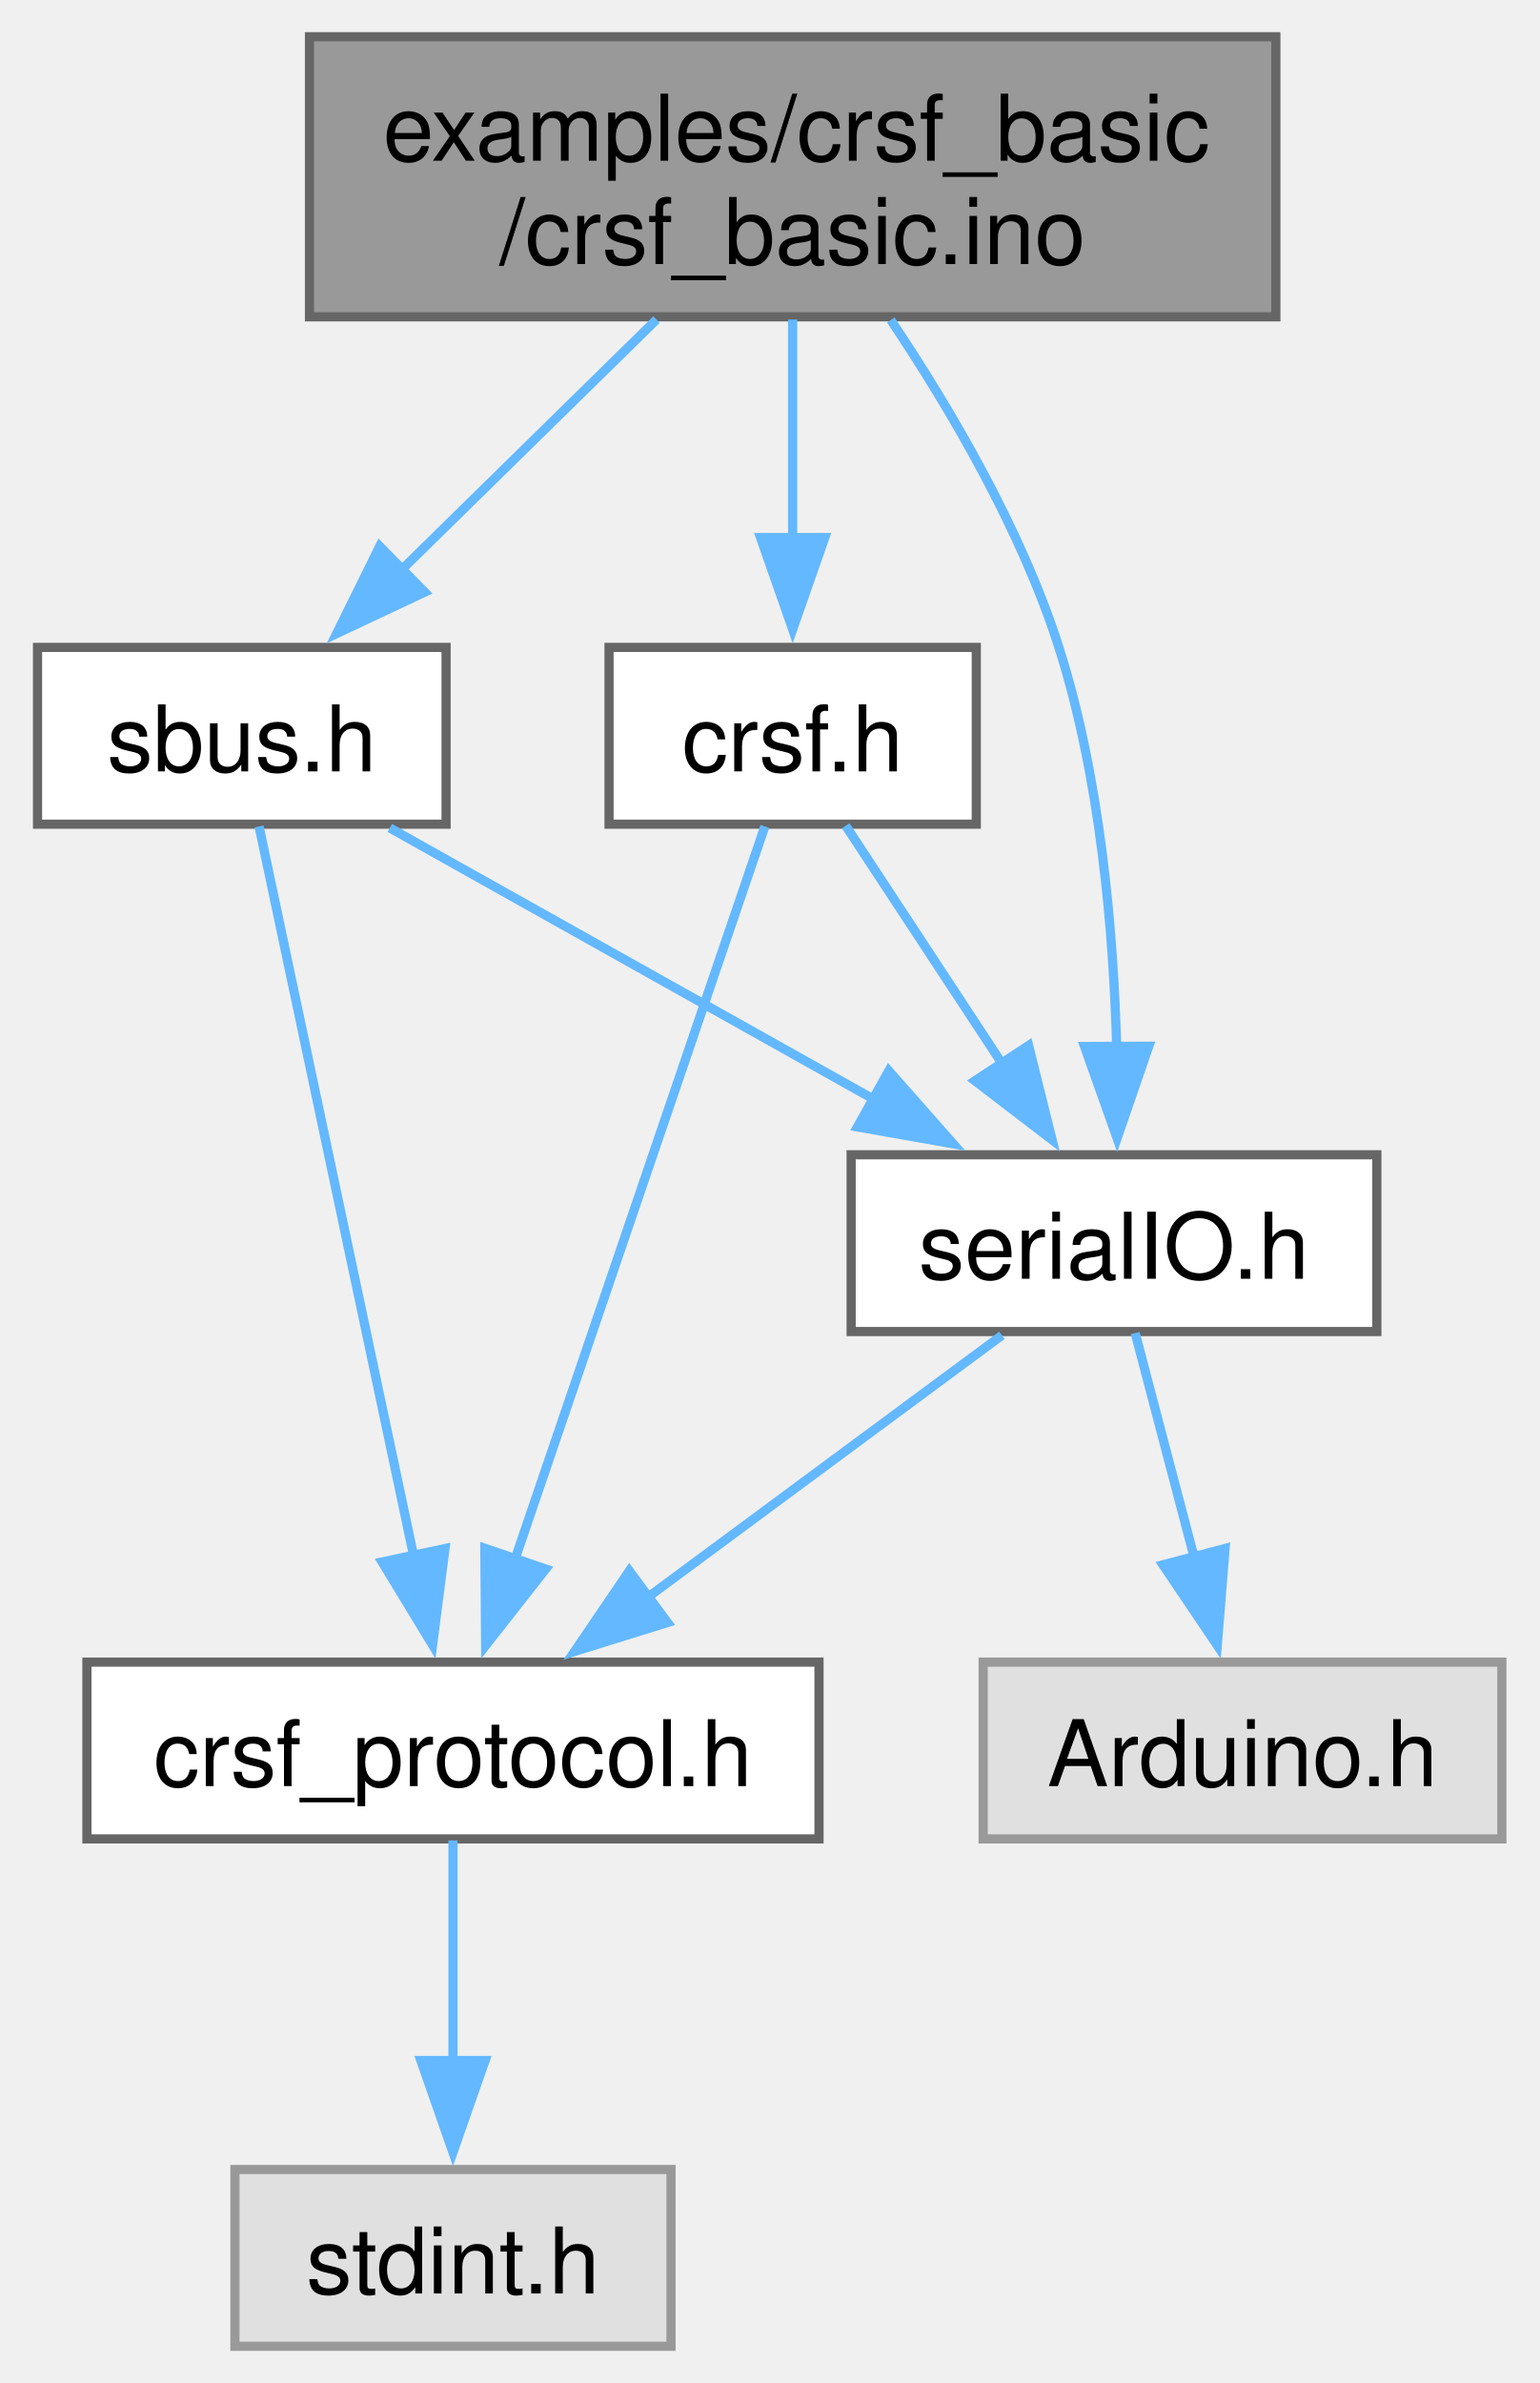
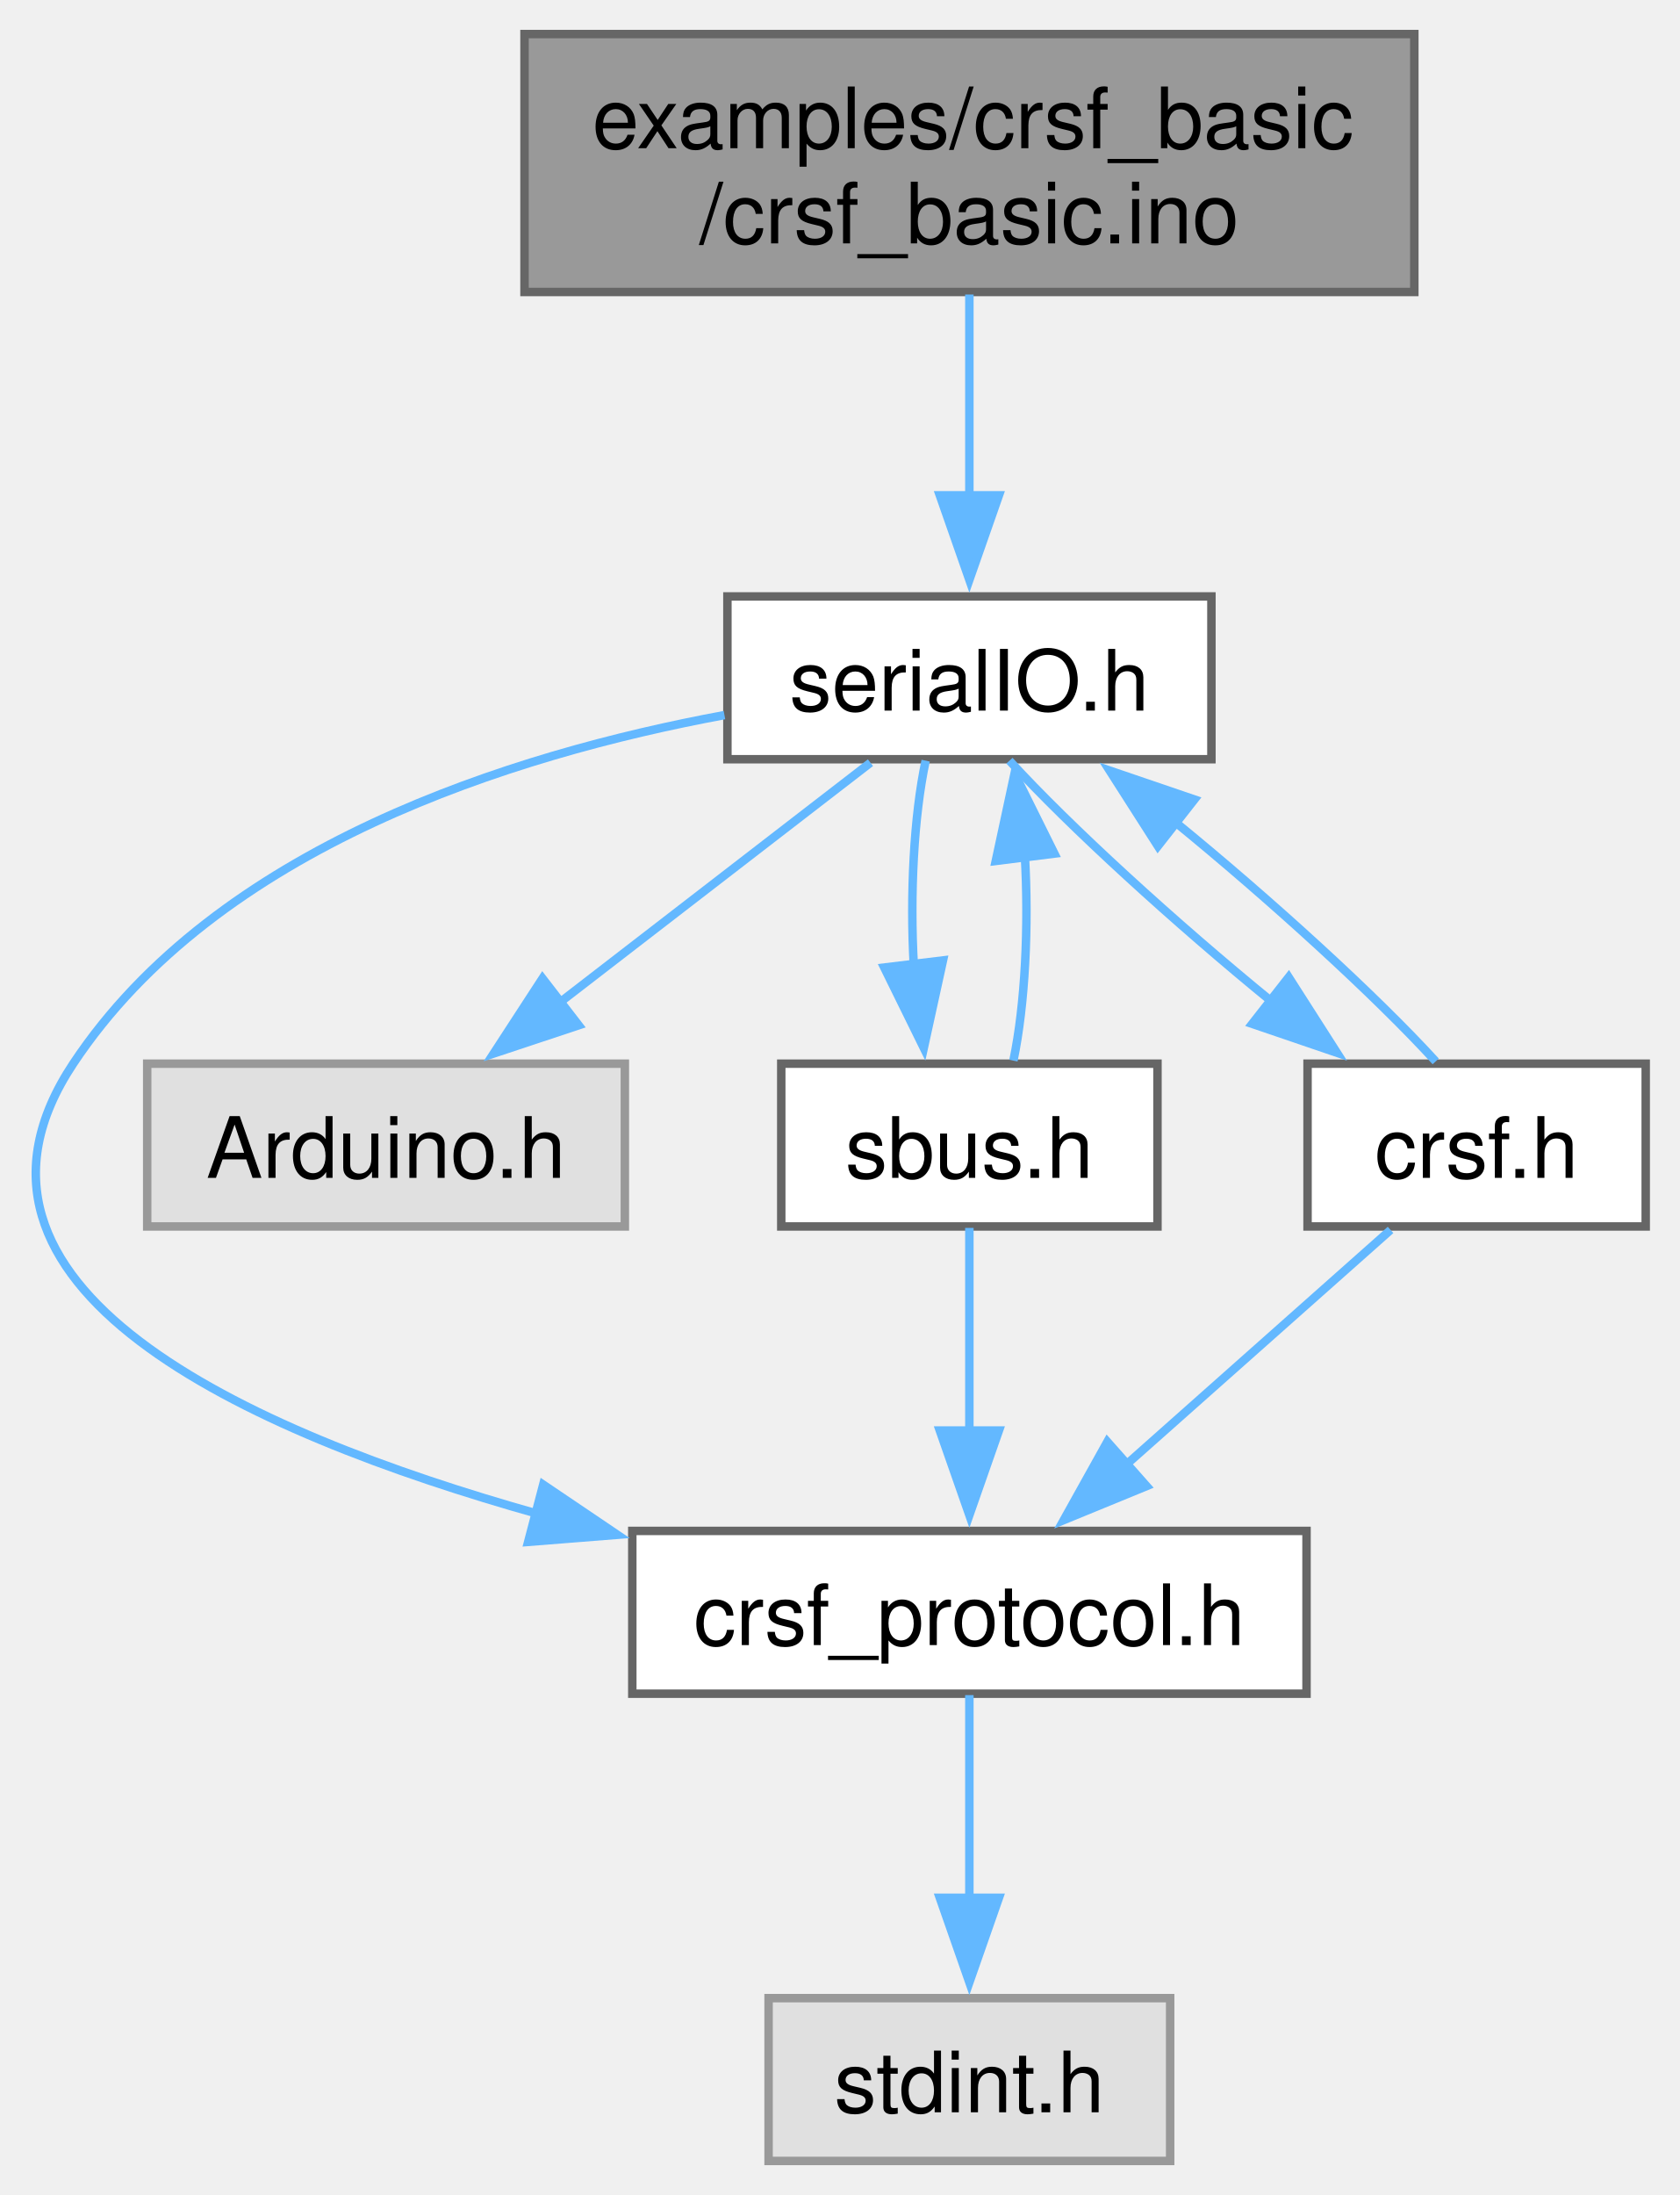
- <svg xmlns="http://www.w3.org/2000/svg" xmlns:xlink="http://www.w3.org/1999/xlink" width="168pt" height="260pt" viewBox="0.00 0.00 167.50 259.50">
+ <svg xmlns="http://www.w3.org/2000/svg" xmlns:xlink="http://www.w3.org/1999/xlink" width="199pt" height="260pt" viewBox="0.00 0.00 198.66 259.50">
  <g id="graph0" class="graph" transform="scale(1 1) rotate(0) translate(4 255.5)">
    <g id="Node000001" class="node">
      <g id="a_Node000001">
        <a xlink:title=" ">
-           <polygon fill="#999999" stroke="#666666" points="134.88,-251.5 29.62,-251.5 29.62,-221 134.88,-221 134.88,-251.5" />
-           <text text-anchor="start" x="37.62" y="-238" font-family="Helvetica,sans-Serif" font-size="10.00">examples/crsf_basic</text>
-           <text text-anchor="middle" x="82.25" y="-226.75" font-family="Helvetica,sans-Serif" font-size="10.00">/crsf_basic.ino</text>
+           <polygon fill="#999999" stroke="#666666" points="163.29,-251.5 58.04,-251.5 58.04,-221 163.29,-221 163.29,-251.5" />
+           <text text-anchor="start" x="66.04" y="-238" font-family="Helvetica,sans-Serif" font-size="10.00">examples/crsf_basic</text>
+           <text text-anchor="middle" x="110.66" y="-226.75" font-family="Helvetica,sans-Serif" font-size="10.00">/crsf_basic.ino</text>
        </a>
      </g>
    </g>
    <g id="Node000002" class="node">
      <g id="a_Node000002">
-         <a xlink:href="sbus_8h.html" target="_top" xlink:title="Header file for the SBUS protocol implementation.">
-           <polygon fill="white" stroke="#666666" points="44.5,-185 0,-185 0,-165.75 44.5,-165.75 44.5,-185" />
-           <text text-anchor="middle" x="22.25" y="-171.5" font-family="Helvetica,sans-Serif" font-size="10.00">sbus.h</text>
+         <a xlink:href="serialIO_8h.html" target="_top" xlink:title="Header file for serial input/output (IO) functionality.">
+           <polygon fill="white" stroke="#666666" points="139.29,-185 82.04,-185 82.04,-165.75 139.29,-165.75 139.29,-185" />
+           <text text-anchor="middle" x="110.66" y="-171.5" font-family="Helvetica,sans-Serif" font-size="10.00">serialIO.h</text>
        </a>
      </g>
    </g>
    <g id="edge1_Node000001_Node000002" class="edge">
      <g id="a_edge1_Node000001_Node000002">
        <a xlink:title=" ">
-           <path fill="none" stroke="#63b8ff" d="M67.42,-220.7C58.99,-212.42 48.38,-202.02 39.57,-193.37" />
-           <polygon fill="#63b8ff" stroke="#63b8ff" points="42.17,-191.02 32.58,-186.51 37.27,-196.01 42.17,-191.02" />
+           <path fill="none" stroke="#63b8ff" d="M110.66,-220.7C110.66,-213.46 110.66,-204.59 110.66,-196.69" />
+           <polygon fill="#63b8ff" stroke="#63b8ff" points="114.16,-196.96 110.66,-186.96 107.16,-196.96 114.16,-196.96" />
+         </a>
+       </g>
+     </g>
+     <g id="Node000003" class="node">
+       <g id="a_Node000003">
+         <a xlink:href="crsf__protocol_8h.html" target="_top" xlink:title="Header file for the CRSF protocol implementation.">
+           <polygon fill="white" stroke="#666666" points="150.54,-74.5 70.79,-74.5 70.79,-55.25 150.54,-55.25 150.54,-74.5" />
+           <text text-anchor="middle" x="110.66" y="-61" font-family="Helvetica,sans-Serif" font-size="10.00">crsf_protocol.h</text>
+         </a>
+       </g>
+     </g>
+     <g id="edge2_Node000002_Node000003" class="edge">
+       <g id="a_edge2_Node000002_Node000003">
+         <a xlink:title=" ">
+           <path fill="none" stroke="#63b8ff" d="M81.69,-170.97C56.57,-166.31 21.67,-155.37 4.66,-129.75 -12.79,-103.47 24.64,-86.33 59.74,-76.48" />
+           <polygon fill="#63b8ff" stroke="#63b8ff" points="60.25,-79.97 69.03,-74.04 58.47,-73.2 60.25,-79.97" />
        </a>
      </g>
    </g>
    <g id="Node000005" class="node">
      <g id="a_Node000005">
-         <a xlink:href="serialIO_8h.html" target="_top" xlink:title="Header file for serial input/output (IO) functionality.">
-           <polygon fill="white" stroke="#666666" points="145.88,-129.75 88.62,-129.75 88.62,-110.5 145.88,-110.5 145.88,-129.75" />
-           <text text-anchor="middle" x="117.25" y="-116.25" font-family="Helvetica,sans-Serif" font-size="10.00">serialIO.h</text>
+         <a xlink:title=" ">
+           <polygon fill="#e0e0e0" stroke="#999999" points="69.91,-129.75 13.41,-129.75 13.41,-110.5 69.91,-110.5 69.91,-129.75" />
+           <text text-anchor="middle" x="41.66" y="-116.25" font-family="Helvetica,sans-Serif" font-size="10.00">Arduino.h</text>
        </a>
      </g>
    </g>
-     <g id="edge10_Node000001_Node000005" class="edge">
-       <g id="a_edge10_Node000001_Node000005">
+     <g id="edge4_Node000002_Node000005" class="edge">
+       <g id="a_edge4_Node000002_Node000005">
        <a xlink:title=" ">
-           <path fill="none" stroke="#63b8ff" d="M92.94,-220.65C99.4,-211.02 107.15,-197.86 111.25,-185 115.77,-170.83 117.2,-154.07 117.55,-141.27" />
-           <polygon fill="#63b8ff" stroke="#63b8ff" points="121.04,-141.57 117.59,-131.55 114.04,-141.54 121.04,-141.57" />
+           <path fill="none" stroke="#63b8ff" d="M98.96,-165.34C88.88,-157.57 74.12,-146.17 62.1,-136.9" />
+           <polygon fill="#63b8ff" stroke="#63b8ff" points="64.45,-134.29 54.39,-130.95 60.17,-139.83 64.45,-134.29" />
+         </a>
+       </g>
+     </g>
+     <g id="Node000006" class="node">
+       <g id="a_Node000006">
+         <a xlink:href="sbus_8h.html" target="_top" xlink:title="Header file for the SBUS protocol implementation.">
+           <polygon fill="white" stroke="#666666" points="132.91,-129.75 88.41,-129.75 88.41,-110.5 132.91,-110.5 132.91,-129.75" />
+           <text text-anchor="middle" x="110.66" y="-116.25" font-family="Helvetica,sans-Serif" font-size="10.00">sbus.h</text>
+         </a>
+       </g>
+     </g>
+     <g id="edge5_Node000002_Node000006" class="edge">
+       <g id="a_edge5_Node000002_Node000006">
+         <a xlink:title=" ">
+           <path fill="none" stroke="#63b8ff" d="M105.49,-165.58C104.08,-158.99 103.62,-149.71 104.09,-141.32" />
+           <polygon fill="#63b8ff" stroke="#63b8ff" points="107.54,-141.96 105.27,-131.61 100.59,-141.12 107.54,-141.96" />
        </a>
      </g>
    </g>
    <g id="Node000007" class="node">
      <g id="a_Node000007">
        <a xlink:href="crsf_8h.html" target="_top" xlink:title="Header file for the CRSF protocol implementation.">
-           <polygon fill="white" stroke="#666666" points="102.25,-185 62.25,-185 62.25,-165.75 102.25,-165.75 102.25,-185" />
-           <text text-anchor="middle" x="82.25" y="-171.5" font-family="Helvetica,sans-Serif" font-size="10.00">crsf.h</text>
+           <polygon fill="white" stroke="#666666" points="190.66,-129.75 150.66,-129.75 150.66,-110.5 190.66,-110.5 190.66,-129.75" />
+           <text text-anchor="middle" x="170.66" y="-116.25" font-family="Helvetica,sans-Serif" font-size="10.00">crsf.h</text>
        </a>
      </g>
    </g>
-     <g id="edge7_Node000001_Node000007" class="edge">
-       <g id="a_edge7_Node000001_Node000007">
+     <g id="edge8_Node000002_Node000007" class="edge">
+       <g id="a_edge8_Node000002_Node000007">
        <a xlink:title=" ">
-           <path fill="none" stroke="#63b8ff" d="M82.25,-220.7C82.25,-213.46 82.25,-204.59 82.25,-196.69" />
-           <polygon fill="#63b8ff" stroke="#63b8ff" points="85.75,-196.96 82.25,-186.96 78.75,-196.96 85.75,-196.96" />
-         </a>
-       </g>
-     </g>
-     <g id="Node000003" class="node">
-       <g id="a_Node000003">
-         <a xlink:href="crsf__protocol_8h.html" target="_top" xlink:title="Header file for the CRSF protocol implementation.">
-           <polygon fill="white" stroke="#666666" points="85.12,-74.5 5.38,-74.5 5.38,-55.25 85.12,-55.25 85.12,-74.5" />
-           <text text-anchor="middle" x="45.25" y="-61" font-family="Helvetica,sans-Serif" font-size="10.00">crsf_protocol.h</text>
-         </a>
-       </g>
-     </g>
-     <g id="edge2_Node000002_Node000003" class="edge">
-       <g id="a_edge2_Node000002_Node000003">
-         <a xlink:title=" ">
-           <path fill="none" stroke="#63b8ff" d="M24.13,-165.5C27.79,-148.25 35.93,-109.83 40.97,-86.06" />
-           <polygon fill="#63b8ff" stroke="#63b8ff" points="44.38,-86.87 43.03,-76.36 37.53,-85.41 44.38,-86.87" />
-         </a>
-       </g>
-     </g>
-     <g id="edge4_Node000002_Node000005" class="edge">
-       <g id="a_edge4_Node000002_Node000005">
-         <a xlink:title=" ">
-           <path fill="none" stroke="#63b8ff" d="M38.37,-165.34C52.83,-157.23 74.33,-145.18 91.23,-135.71" />
-           <polygon fill="#63b8ff" stroke="#63b8ff" points="92.72,-138.89 99.74,-130.94 89.3,-132.78 92.72,-138.89" />
+           <path fill="none" stroke="#63b8ff" d="M115.4,-165.58C122.47,-157.84 135.02,-146.39 146.49,-137.04" />
+           <polygon fill="#63b8ff" stroke="#63b8ff" points="148.43,-139.97 154.14,-131.04 144.11,-134.46 148.43,-139.97" />
        </a>
      </g>
    </g>
    <g id="Node000004" class="node">
      <g id="a_Node000004">
        <a xlink:title=" ">
-           <polygon fill="#e0e0e0" stroke="#999999" points="69,-19.25 21.5,-19.25 21.5,0 69,0 69,-19.25" />
-           <text text-anchor="middle" x="45.25" y="-5.75" font-family="Helvetica,sans-Serif" font-size="10.00">stdint.h</text>
+           <polygon fill="#e0e0e0" stroke="#999999" points="134.41,-19.25 86.91,-19.25 86.91,0 134.41,0 134.41,-19.25" />
+           <text text-anchor="middle" x="110.66" y="-5.75" font-family="Helvetica,sans-Serif" font-size="10.00">stdint.h</text>
        </a>
      </g>
    </g>
    <g id="edge3_Node000003_Node000004" class="edge">
      <g id="a_edge3_Node000003_Node000004">
        <a xlink:title=" ">
-           <path fill="none" stroke="#63b8ff" d="M45.25,-55.08C45.25,-48.57 45.25,-39.42 45.25,-31.12" />
-           <polygon fill="#63b8ff" stroke="#63b8ff" points="48.75,-31.12 45.25,-21.12 41.75,-31.12 48.75,-31.12" />
+           <path fill="none" stroke="#63b8ff" d="M110.66,-55.08C110.66,-48.57 110.66,-39.42 110.66,-31.12" />
+           <polygon fill="#63b8ff" stroke="#63b8ff" points="114.16,-31.12 110.66,-21.12 107.16,-31.12 114.16,-31.12" />
        </a>
      </g>
    </g>
-     <g id="edge5_Node000005_Node000003" class="edge">
-       <g id="a_edge5_Node000005_Node000003">
+     <g id="edge7_Node000006_Node000002" class="edge">
+       <g id="a_edge7_Node000006_Node000002">
        <a xlink:title=" ">
-           <path fill="none" stroke="#63b8ff" d="M105.04,-110.09C94.42,-102.24 78.81,-90.7 66.21,-81.37" />
-           <polygon fill="#63b8ff" stroke="#63b8ff" points="68.62,-78.81 58.5,-75.67 64.46,-84.44 68.62,-78.81" />
+           <path fill="none" stroke="#63b8ff" d="M115.87,-130.11C117.26,-136.75 117.71,-146.05 117.22,-154.42" />
+           <polygon fill="#63b8ff" stroke="#63b8ff" points="113.78,-153.72 116.01,-164.08 120.72,-154.59 113.78,-153.72" />
        </a>
      </g>
    </g>
-     <g id="Node000006" class="node">
-       <g id="a_Node000006">
+     <g id="edge6_Node000006_Node000003" class="edge">
+       <g id="a_edge6_Node000006_Node000003">
        <a xlink:title=" ">
-           <polygon fill="#e0e0e0" stroke="#999999" points="159.5,-74.5 103,-74.5 103,-55.25 159.5,-55.25 159.5,-74.5" />
-           <text text-anchor="middle" x="131.25" y="-61" font-family="Helvetica,sans-Serif" font-size="10.00">Arduino.h</text>
+           <path fill="none" stroke="#63b8ff" d="M110.66,-110.33C110.66,-103.82 110.66,-94.67 110.66,-86.37" />
+           <polygon fill="#63b8ff" stroke="#63b8ff" points="114.16,-86.37 110.66,-76.37 107.16,-86.37 114.16,-86.37" />
        </a>
      </g>
    </g>
-     <g id="edge6_Node000005_Node000006" class="edge">
-       <g id="a_edge6_Node000005_Node000006">
+     <g id="edge10_Node000007_Node000002" class="edge">
+       <g id="a_edge10_Node000007_Node000002">
        <a xlink:title=" ">
-           <path fill="none" stroke="#63b8ff" d="M119.56,-110.33C121.31,-103.67 123.79,-94.24 126.02,-85.78" />
-           <polygon fill="#63b8ff" stroke="#63b8ff" points="129.35,-86.88 128.5,-76.32 122.58,-85.1 129.35,-86.88" />
+           <path fill="none" stroke="#63b8ff" d="M165.82,-130.02C158.75,-137.76 146.27,-149.14 134.86,-158.44" />
+           <polygon fill="#63b8ff" stroke="#63b8ff" points="132.96,-155.48 127.25,-164.41 137.28,-160.99 132.96,-155.48" />
        </a>
      </g>
    </g>
-     <g id="edge8_Node000007_Node000003" class="edge">
-       <g id="a_edge8_Node000007_Node000003">
+     <g id="edge9_Node000007_Node000003" class="edge">
+       <g id="a_edge9_Node000007_Node000003">
        <a xlink:title=" ">
-           <path fill="none" stroke="#63b8ff" d="M79.22,-165.5C73.31,-148.17 60.12,-109.48 52.02,-85.74" />
-           <polygon fill="#63b8ff" stroke="#63b8ff" points="55.35,-84.64 48.81,-76.31 48.72,-86.9 55.35,-84.64" />
-         </a>
-       </g>
-     </g>
-     <g id="edge9_Node000007_Node000005" class="edge">
-       <g id="a_edge9_Node000007_Node000005">
-         <a xlink:title=" ">
-           <path fill="none" stroke="#63b8ff" d="M88.03,-165.58C92.66,-158.53 99.32,-148.4 105.12,-139.58" />
-           <polygon fill="#63b8ff" stroke="#63b8ff" points="107.95,-141.65 110.51,-131.37 102.1,-137.81 107.95,-141.65" />
+           <path fill="none" stroke="#63b8ff" d="M160.48,-110.09C151.9,-102.47 139.39,-91.37 129.06,-82.2" />
+           <polygon fill="#63b8ff" stroke="#63b8ff" points="131.62,-79.8 121.82,-75.78 126.98,-85.04 131.62,-79.8" />
        </a>
      </g>
    </g>
  </g>
</svg>
